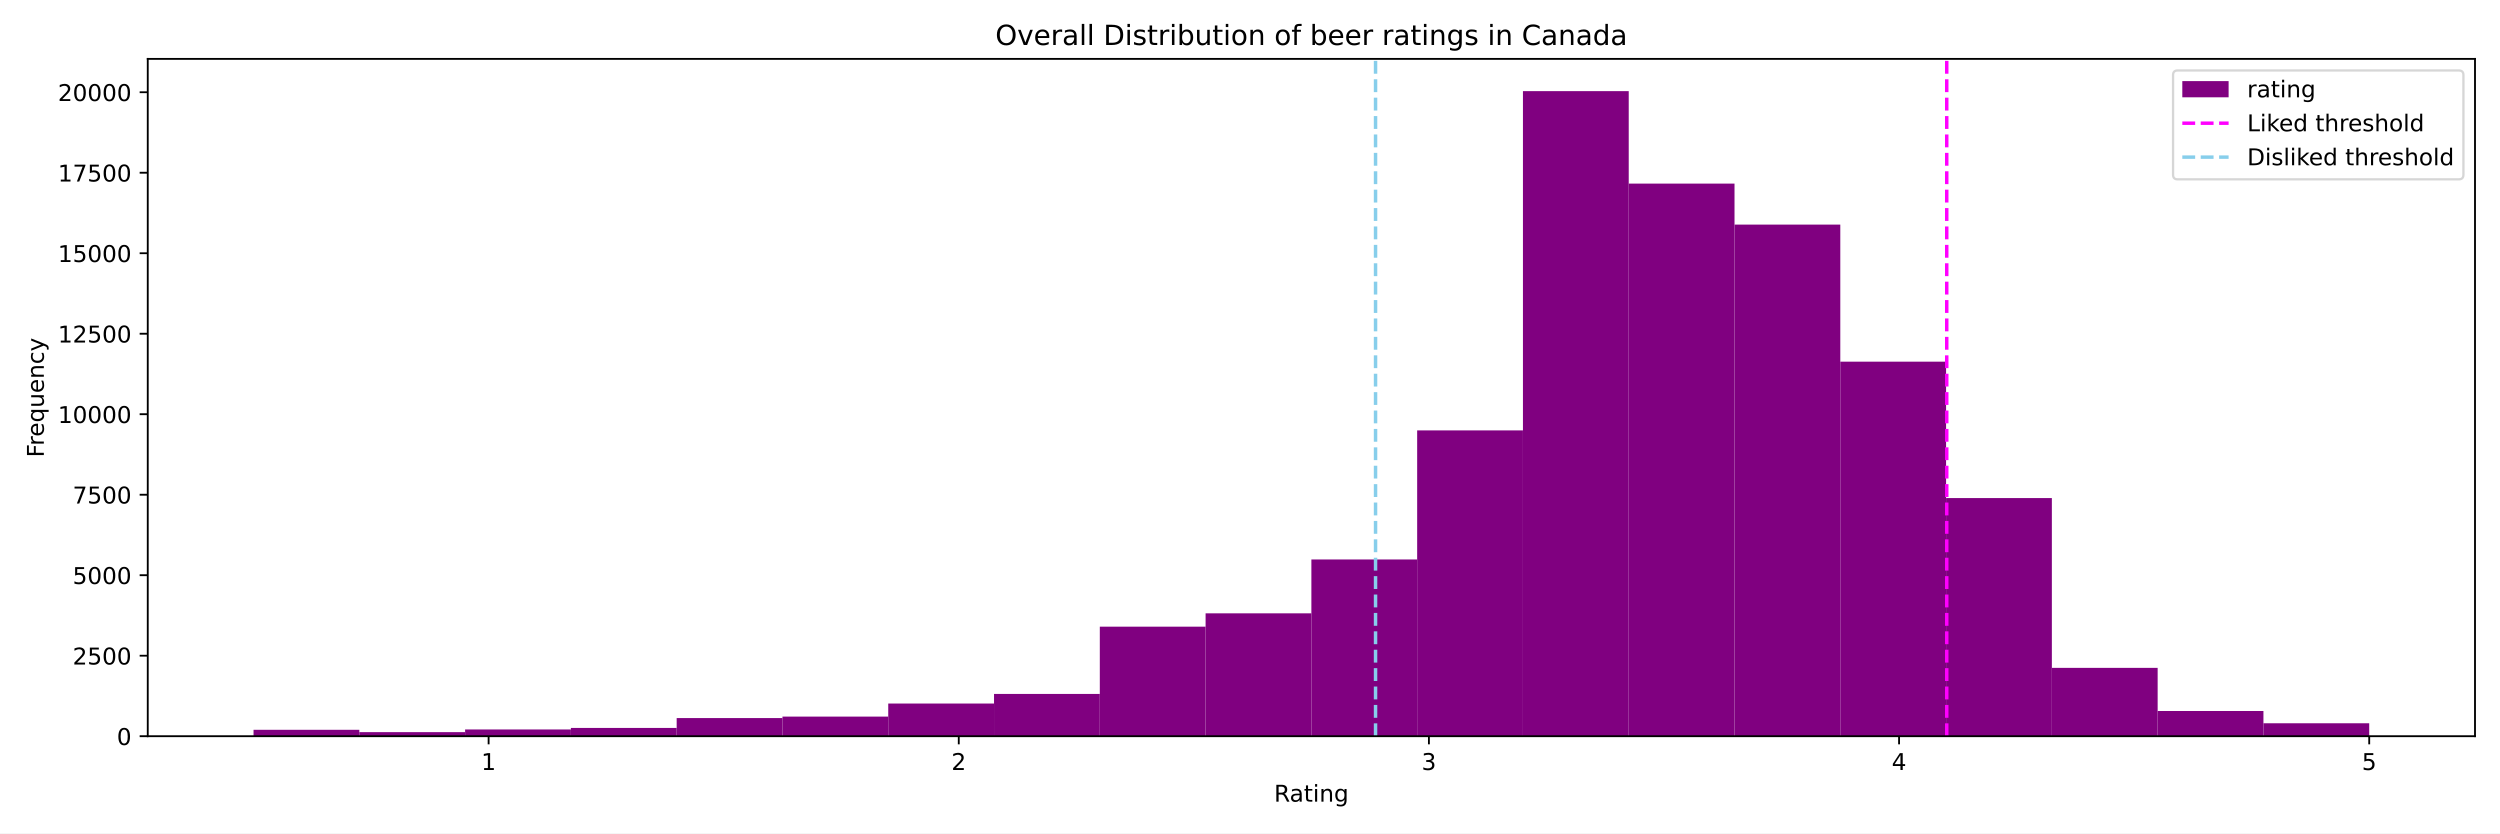
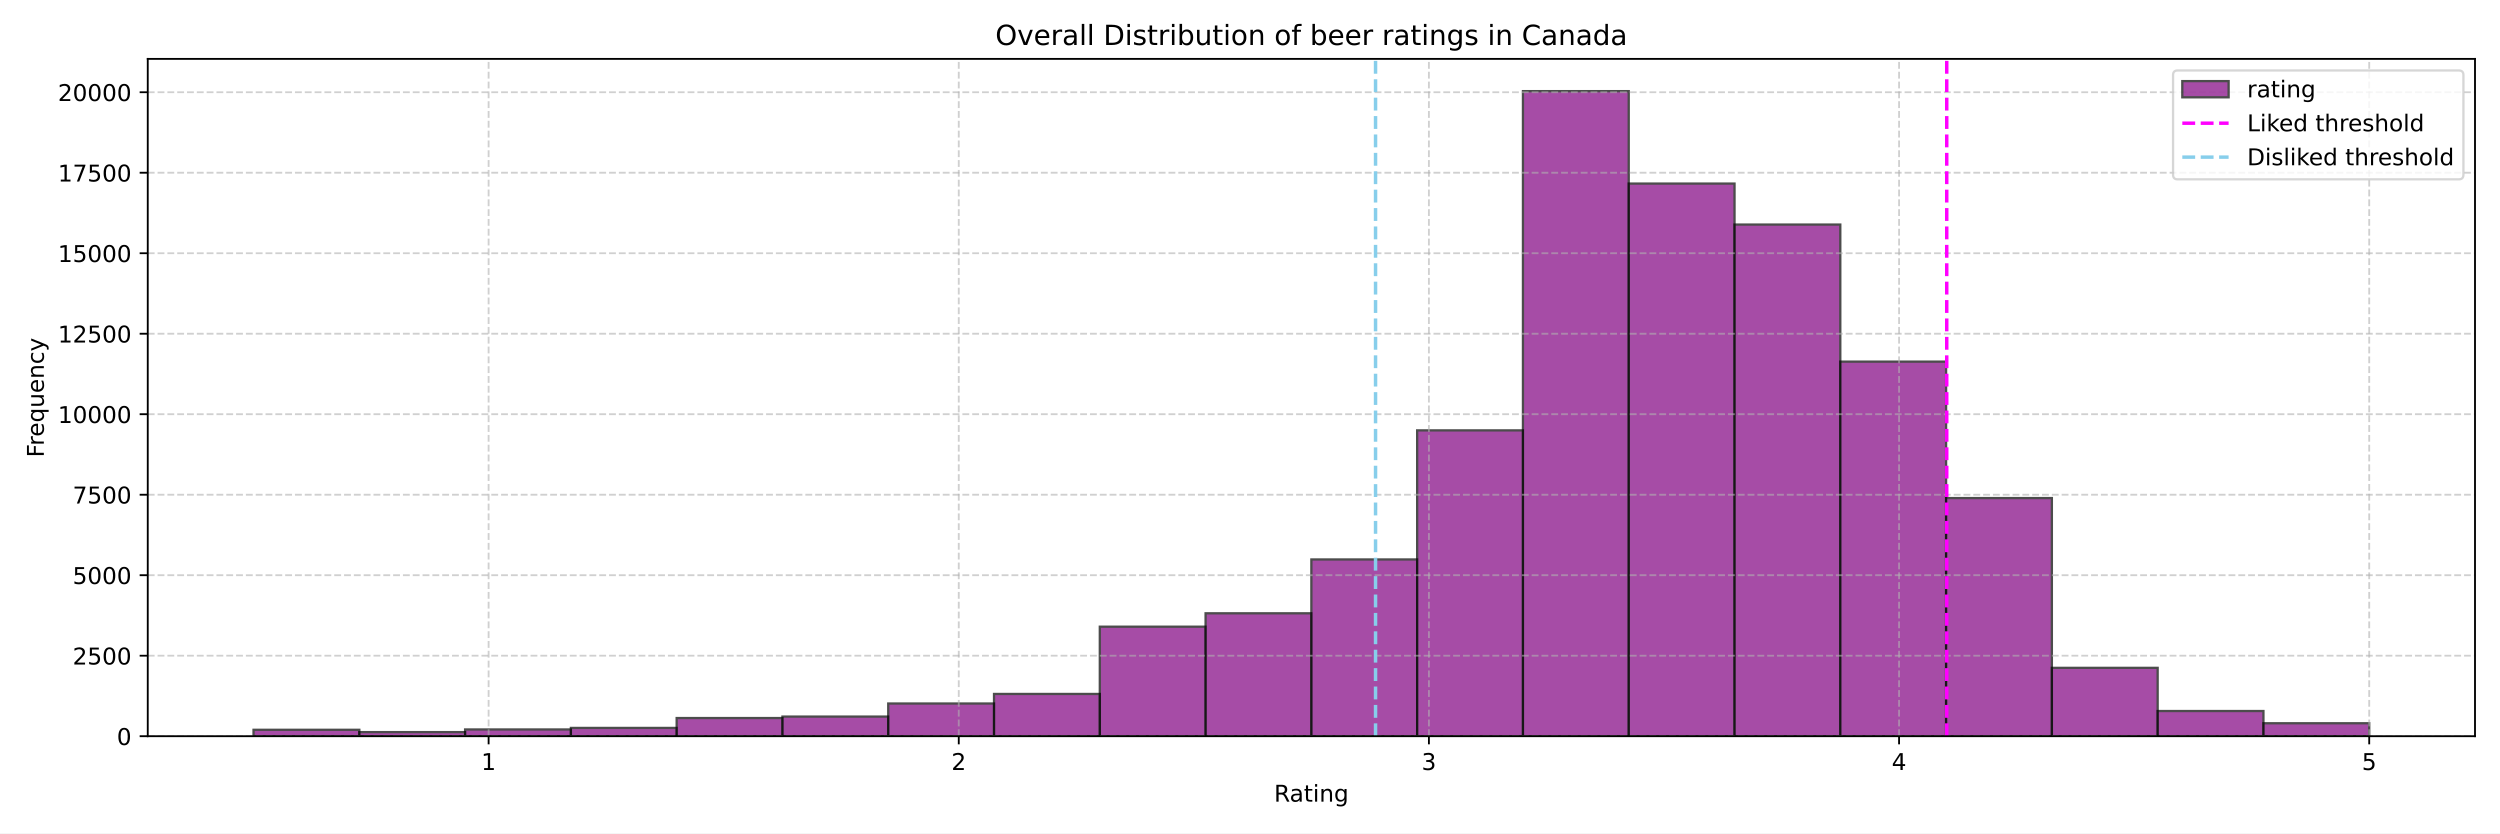
<svg xmlns="http://www.w3.org/2000/svg" xmlns:xlink="http://www.w3.org/1999/xlink" width="1080pt" height="360pt" viewBox="0 0 1080 360" version="1.1">
  <defs>
    <style type="text/css">*{stroke-linejoin: round; stroke-linecap: butt}</style>
  </defs>
  <g id="figure_1">
    <g id="patch_1">
      <path d="M 0 360  L 1080 360  L 1080 0  L 0 0  z " style="fill: #ffffff" />
    </g>
    <g id="axes_1">
      <g id="patch_2">
        <path d="M 63.83 318.04  L 1069.2 318.04  L 1069.2 25.44  L 63.83 25.44  z " style="fill: #ffffff" />
      </g>
      <g id="patch_3">
-         <path d="M 109.529 318.04  L 155.227 318.04  L 155.227 315.272  L 109.529 315.272  z " clip-path="url(#p0c0023eefe)" style="fill: #800080" />
+         <path d="M 109.529 318.04  L 155.227 318.04  L 155.227 315.272  L 109.529 315.272  z " clip-path="url(#p606b0884b6)" style="fill: #800080; opacity: 0.7; stroke: #000000; stroke-linejoin: miter" />
      </g>
      <g id="patch_4">
-         <path d="M 155.227 318.04  L 200.926 318.04  L 200.926 316.273  L 155.227 316.273  z " clip-path="url(#p0c0023eefe)" style="fill: #800080" />
+         <path d="M 155.227 318.04  L 200.926 318.04  L 200.926 316.273  L 155.227 316.273  z " clip-path="url(#p606b0884b6)" style="fill: #800080; opacity: 0.7; stroke: #000000; stroke-linejoin: miter" />
      </g>
      <g id="patch_5">
-         <path d="M 200.926 318.04  L 246.625 318.04  L 246.625 315.133  L 200.926 315.133  z " clip-path="url(#p0c0023eefe)" style="fill: #800080" />
+         <path d="M 200.926 318.04  L 246.625 318.04  L 246.625 315.133  L 200.926 315.133  z " clip-path="url(#p606b0884b6)" style="fill: #800080; opacity: 0.7; stroke: #000000; stroke-linejoin: miter" />
      </g>
      <g id="patch_6">
-         <path d="M 246.625 318.04  L 292.323 318.04  L 292.323 314.465  L 246.625 314.465  z " clip-path="url(#p0c0023eefe)" style="fill: #800080" />
+         <path d="M 246.625 318.04  L 292.323 318.04  L 292.323 314.465  L 246.625 314.465  z " clip-path="url(#p606b0884b6)" style="fill: #800080; opacity: 0.7; stroke: #000000; stroke-linejoin: miter" />
      </g>
      <g id="patch_7">
-         <path d="M 292.323 318.04  L 338.022 318.04  L 338.022 310.195  L 292.323 310.195  z " clip-path="url(#p0c0023eefe)" style="fill: #800080" />
+         <path d="M 292.323 318.04  L 338.022 318.04  L 338.022 310.195  L 292.323 310.195  z " clip-path="url(#p606b0884b6)" style="fill: #800080; opacity: 0.7; stroke: #000000; stroke-linejoin: miter" />
      </g>
      <g id="patch_8">
-         <path d="M 338.022 318.04  L 383.72 318.04  L 383.72 309.569  L 338.022 309.569  z " clip-path="url(#p0c0023eefe)" style="fill: #800080" />
+         <path d="M 338.022 318.04  L 383.72 318.04  L 383.72 309.569  L 338.022 309.569  z " clip-path="url(#p606b0884b6)" style="fill: #800080; opacity: 0.7; stroke: #000000; stroke-linejoin: miter" />
      </g>
      <g id="patch_9">
-         <path d="M 383.72 318.04  L 429.419 318.04  L 429.419 303.922  L 383.72 303.922  z " clip-path="url(#p0c0023eefe)" style="fill: #800080" />
+         <path d="M 383.72 318.04  L 429.419 318.04  L 429.419 303.922  L 383.72 303.922  z " clip-path="url(#p606b0884b6)" style="fill: #800080; opacity: 0.7; stroke: #000000; stroke-linejoin: miter" />
      </g>
      <g id="patch_10">
-         <path d="M 429.419 318.04  L 475.118 318.04  L 475.118 299.79  L 429.419 299.79  z " clip-path="url(#p0c0023eefe)" style="fill: #800080" />
+         <path d="M 429.419 318.04  L 475.118 318.04  L 475.118 299.79  L 429.419 299.79  z " clip-path="url(#p606b0884b6)" style="fill: #800080; opacity: 0.7; stroke: #000000; stroke-linejoin: miter" />
      </g>
      <g id="patch_11">
-         <path d="M 475.118 318.04  L 520.816 318.04  L 520.816 270.733  L 475.118 270.733  z " clip-path="url(#p0c0023eefe)" style="fill: #800080" />
+         <path d="M 475.118 318.04  L 520.816 318.04  L 520.816 270.733  L 475.118 270.733  z " clip-path="url(#p606b0884b6)" style="fill: #800080; opacity: 0.7; stroke: #000000; stroke-linejoin: miter" />
      </g>
      <g id="patch_12">
-         <path d="M 520.816 318.04  L 566.515 318.04  L 566.515 264.947  L 520.816 264.947  z " clip-path="url(#p0c0023eefe)" style="fill: #800080" />
+         <path d="M 520.816 318.04  L 566.515 318.04  L 566.515 264.947  L 520.816 264.947  z " clip-path="url(#p606b0884b6)" style="fill: #800080; opacity: 0.7; stroke: #000000; stroke-linejoin: miter" />
      </g>
      <g id="patch_13">
-         <path d="M 566.515 318.04  L 612.214 318.04  L 612.214 241.69  L 566.515 241.69  z " clip-path="url(#p0c0023eefe)" style="fill: #800080" />
+         <path d="M 566.515 318.04  L 612.214 318.04  L 612.214 241.69  L 566.515 241.69  z " clip-path="url(#p606b0884b6)" style="fill: #800080; opacity: 0.7; stroke: #000000; stroke-linejoin: miter" />
      </g>
      <g id="patch_14">
-         <path d="M 612.214 318.04  L 657.912 318.04  L 657.912 185.926  L 612.214 185.926  z " clip-path="url(#p0c0023eefe)" style="fill: #800080" />
+         <path d="M 612.214 318.04  L 657.912 318.04  L 657.912 185.926  L 612.214 185.926  z " clip-path="url(#p606b0884b6)" style="fill: #800080; opacity: 0.7; stroke: #000000; stroke-linejoin: miter" />
      </g>
      <g id="patch_15">
-         <path d="M 657.912 318.04  L 703.611 318.04  L 703.611 39.373  L 657.912 39.373  z " clip-path="url(#p0c0023eefe)" style="fill: #800080" />
+         <path d="M 657.912 318.04  L 703.611 318.04  L 703.611 39.373  L 657.912 39.373  z " clip-path="url(#p606b0884b6)" style="fill: #800080; opacity: 0.7; stroke: #000000; stroke-linejoin: miter" />
      </g>
      <g id="patch_16">
-         <path d="M 703.611 318.04  L 749.31 318.04  L 749.31 79.308  L 703.611 79.308  z " clip-path="url(#p0c0023eefe)" style="fill: #800080" />
+         <path d="M 703.611 318.04  L 749.31 318.04  L 749.31 79.308  L 703.611 79.308  z " clip-path="url(#p606b0884b6)" style="fill: #800080; opacity: 0.7; stroke: #000000; stroke-linejoin: miter" />
      </g>
      <g id="patch_17">
-         <path d="M 749.31 318.04  L 795.008 318.04  L 795.008 97.015  L 749.31 97.015  z " clip-path="url(#p0c0023eefe)" style="fill: #800080" />
+         <path d="M 749.31 318.04  L 795.008 318.04  L 795.008 97.015  L 749.31 97.015  z " clip-path="url(#p606b0884b6)" style="fill: #800080; opacity: 0.7; stroke: #000000; stroke-linejoin: miter" />
      </g>
      <g id="patch_18">
-         <path d="M 795.008 318.04  L 840.707 318.04  L 840.707 156.229  L 795.008 156.229  z " clip-path="url(#p0c0023eefe)" style="fill: #800080" />
+         <path d="M 795.008 318.04  L 840.707 318.04  L 840.707 156.229  L 795.008 156.229  z " clip-path="url(#p606b0884b6)" style="fill: #800080; opacity: 0.7; stroke: #000000; stroke-linejoin: miter" />
      </g>
      <g id="patch_19">
-         <path d="M 840.707 318.04  L 886.405 318.04  L 886.405 215.164  L 840.707 215.164  z " clip-path="url(#p0c0023eefe)" style="fill: #800080" />
+         <path d="M 840.707 318.04  L 886.405 318.04  L 886.405 215.164  L 840.707 215.164  z " clip-path="url(#p606b0884b6)" style="fill: #800080; opacity: 0.7; stroke: #000000; stroke-linejoin: miter" />
      </g>
      <g id="patch_20">
-         <path d="M 886.405 318.04  L 932.104 318.04  L 932.104 288.51  L 886.405 288.51  z " clip-path="url(#p0c0023eefe)" style="fill: #800080" />
+         <path d="M 886.405 318.04  L 932.104 318.04  L 932.104 288.51  L 886.405 288.51  z " clip-path="url(#p606b0884b6)" style="fill: #800080; opacity: 0.7; stroke: #000000; stroke-linejoin: miter" />
      </g>
      <g id="patch_21">
-         <path d="M 932.104 318.04  L 977.803 318.04  L 977.803 307.163  L 932.104 307.163  z " clip-path="url(#p0c0023eefe)" style="fill: #800080" />
+         <path d="M 932.104 318.04  L 977.803 318.04  L 977.803 307.163  L 932.104 307.163  z " clip-path="url(#p606b0884b6)" style="fill: #800080; opacity: 0.7; stroke: #000000; stroke-linejoin: miter" />
      </g>
      <g id="patch_22">
-         <path d="M 977.803 318.04  L 1023.501 318.04  L 1023.501 312.448  L 977.803 312.448  z " clip-path="url(#p0c0023eefe)" style="fill: #800080" />
+         <path d="M 977.803 318.04  L 1023.501 318.04  L 1023.501 312.448  L 977.803 312.448  z " clip-path="url(#p606b0884b6)" style="fill: #800080; opacity: 0.7; stroke: #000000; stroke-linejoin: miter" />
      </g>
      <g id="matplotlib.axis_1">
        <g id="xtick_1">
          <g id="line2d_1">
+             <path d="M 211.081 318.04  L 211.081 25.44  " clip-path="url(#p606b0884b6)" style="fill: none; stroke-dasharray: 2.96,1.28; stroke-dashoffset: 0; stroke: #b0b0b0; stroke-opacity: 0.6; stroke-width: 0.8" />
+           </g>
+           <g id="line2d_2">
            <defs>
-               <path id="me914d374ea" d="M 0 0  L 0 3.5  " style="stroke: #000000; stroke-width: 0.8" />
+               <path id="m65dbf6a8a5" d="M 0 0  L 0 3.5  " style="stroke: #000000; stroke-width: 0.8" />
            </defs>
            <g>
-               <use xlink:href="#me914d374ea" x="211.081" y="318.04" style="stroke: #000000; stroke-width: 0.8" />
+               <use xlink:href="#m65dbf6a8a5" x="211.081" y="318.04" style="stroke: #000000; stroke-width: 0.8" />
            </g>
          </g>
          <g id="text_1">
            <g transform="translate(207.8999 332.6384) scale(0.1 -0.1)">
              <defs>
                <path id="DejaVuSans-31" d="M 794 531  L 1825 531  L 1825 4091  L 703 3866  L 703 4441  L 1819 4666  L 2450 4666  L 2450 531  L 3481 531  L 3481 0  L 794 0  L 794 531  z " transform="scale(0.015625)" />
              </defs>
              <use xlink:href="#DejaVuSans-31" />
            </g>
          </g>
        </g>
        <g id="xtick_2">
-           <g id="line2d_2">
-             <g>
-               <use xlink:href="#me914d374ea" x="414.186" y="318.04" style="stroke: #000000; stroke-width: 0.8" />
+           <g id="line2d_3">
+             <path d="M 414.186 318.04  L 414.186 25.44  " clip-path="url(#p606b0884b6)" style="fill: none; stroke-dasharray: 2.96,1.28; stroke-dashoffset: 0; stroke: #b0b0b0; stroke-opacity: 0.6; stroke-width: 0.8" />
+           </g>
+           <g id="line2d_4">
+             <g>
+               <use xlink:href="#m65dbf6a8a5" x="414.186" y="318.04" style="stroke: #000000; stroke-width: 0.8" />
            </g>
          </g>
          <g id="text_2">
            <g transform="translate(411.005 332.6384) scale(0.1 -0.1)">
              <defs>
                <path id="DejaVuSans-32" d="M 1228 531  L 3431 531  L 3431 0  L 469 0  L 469 531  Q 828 903 1448 1529  Q 2069 2156 2228 2338  Q 2531 2678 2651 2914  Q 2772 3150 2772 3378  Q 2772 3750 2511 3984  Q 2250 4219 1831 4219  Q 1534 4219 1204 4116  Q 875 4013 500 3803  L 500 4441  Q 881 4594 1212 4672  Q 1544 4750 1819 4750  Q 2544 4750 2975 4387  Q 3406 4025 3406 3419  Q 3406 3131 3298 2873  Q 3191 2616 2906 2266  Q 2828 2175 2409 1742  Q 1991 1309 1228 531  z " transform="scale(0.015625)" />
              </defs>
              <use xlink:href="#DejaVuSans-32" />
            </g>
          </g>
        </g>
        <g id="xtick_3">
-           <g id="line2d_3">
-             <g>
-               <use xlink:href="#me914d374ea" x="617.291" y="318.04" style="stroke: #000000; stroke-width: 0.8" />
+           <g id="line2d_5">
+             <path d="M 617.291 318.04  L 617.291 25.44  " clip-path="url(#p606b0884b6)" style="fill: none; stroke-dasharray: 2.96,1.28; stroke-dashoffset: 0; stroke: #b0b0b0; stroke-opacity: 0.6; stroke-width: 0.8" />
+           </g>
+           <g id="line2d_6">
+             <g>
+               <use xlink:href="#m65dbf6a8a5" x="617.291" y="318.04" style="stroke: #000000; stroke-width: 0.8" />
            </g>
          </g>
          <g id="text_3">
            <g transform="translate(614.11 332.6384) scale(0.1 -0.1)">
              <defs>
                <path id="DejaVuSans-33" d="M 2597 2516  Q 3050 2419 3304 2112  Q 3559 1806 3559 1356  Q 3559 666 3084 287  Q 2609 -91 1734 -91  Q 1441 -91 1130 -33  Q 819 25 488 141  L 488 750  Q 750 597 1062 519  Q 1375 441 1716 441  Q 2309 441 2620 675  Q 2931 909 2931 1356  Q 2931 1769 2642 2001  Q 2353 2234 1838 2234  L 1294 2234  L 1294 2753  L 1863 2753  Q 2328 2753 2575 2939  Q 2822 3125 2822 3475  Q 2822 3834 2567 4026  Q 2313 4219 1838 4219  Q 1578 4219 1281 4162  Q 984 4106 628 3988  L 628 4550  Q 988 4650 1302 4700  Q 1616 4750 1894 4750  Q 2613 4750 3031 4423  Q 3450 4097 3450 3541  Q 3450 3153 3228 2886  Q 3006 2619 2597 2516  z " transform="scale(0.015625)" />
              </defs>
              <use xlink:href="#DejaVuSans-33" />
            </g>
          </g>
        </g>
        <g id="xtick_4">
-           <g id="line2d_4">
-             <g>
-               <use xlink:href="#me914d374ea" x="820.396" y="318.04" style="stroke: #000000; stroke-width: 0.8" />
+           <g id="line2d_7">
+             <path d="M 820.396 318.04  L 820.396 25.44  " clip-path="url(#p606b0884b6)" style="fill: none; stroke-dasharray: 2.96,1.28; stroke-dashoffset: 0; stroke: #b0b0b0; stroke-opacity: 0.6; stroke-width: 0.8" />
+           </g>
+           <g id="line2d_8">
+             <g>
+               <use xlink:href="#m65dbf6a8a5" x="820.396" y="318.04" style="stroke: #000000; stroke-width: 0.8" />
            </g>
          </g>
          <g id="text_4">
            <g transform="translate(817.2151 332.6384) scale(0.1 -0.1)">
              <defs>
                <path id="DejaVuSans-34" d="M 2419 4116  L 825 1625  L 2419 1625  L 2419 4116  z M 2253 4666  L 3047 4666  L 3047 1625  L 3713 1625  L 3713 1100  L 3047 1100  L 3047 0  L 2419 0  L 2419 1100  L 313 1100  L 313 1709  L 2253 4666  z " transform="scale(0.015625)" />
              </defs>
              <use xlink:href="#DejaVuSans-34" />
            </g>
          </g>
        </g>
        <g id="xtick_5">
-           <g id="line2d_5">
-             <g>
-               <use xlink:href="#me914d374ea" x="1023.501" y="318.04" style="stroke: #000000; stroke-width: 0.8" />
+           <g id="line2d_9">
+             <path d="M 1023.501 318.04  L 1023.501 25.44  " clip-path="url(#p606b0884b6)" style="fill: none; stroke-dasharray: 2.96,1.28; stroke-dashoffset: 0; stroke: #b0b0b0; stroke-opacity: 0.6; stroke-width: 0.8" />
+           </g>
+           <g id="line2d_10">
+             <g>
+               <use xlink:href="#m65dbf6a8a5" x="1023.501" y="318.04" style="stroke: #000000; stroke-width: 0.8" />
            </g>
          </g>
          <g id="text_5">
            <g transform="translate(1020.32 332.6384) scale(0.1 -0.1)">
              <defs>
                <path id="DejaVuSans-35" d="M 691 4666  L 3169 4666  L 3169 4134  L 1269 4134  L 1269 2991  Q 1406 3038 1543 3061  Q 1681 3084 1819 3084  Q 2600 3084 3056 2656  Q 3513 2228 3513 1497  Q 3513 744 3044 326  Q 2575 -91 1722 -91  Q 1428 -91 1123 -41  Q 819 9 494 109  L 494 744  Q 775 591 1075 516  Q 1375 441 1709 441  Q 2250 441 2565 725  Q 2881 1009 2881 1497  Q 2881 1984 2565 2268  Q 2250 2553 1709 2553  Q 1456 2553 1204 2497  Q 953 2441 691 2322  L 691 4666  z " transform="scale(0.015625)" />
              </defs>
              <use xlink:href="#DejaVuSans-35" />
            </g>
          </g>
        </g>
        <g id="text_6">
          <g transform="translate(550.397 346.3166) scale(0.1 -0.1)">
            <defs>
              <path id="DejaVuSans-52" d="M 2841 2188  Q 3044 2119 3236 1894  Q 3428 1669 3622 1275  L 4263 0  L 3584 0  L 2988 1197  Q 2756 1666 2539 1819  Q 2322 1972 1947 1972  L 1259 1972  L 1259 0  L 628 0  L 628 4666  L 2053 4666  Q 2853 4666 3247 4331  Q 3641 3997 3641 3322  Q 3641 2881 3436 2590  Q 3231 2300 2841 2188  z M 1259 4147  L 1259 2491  L 2053 2491  Q 2509 2491 2742 2702  Q 2975 2913 2975 3322  Q 2975 3731 2742 3939  Q 2509 4147 2053 4147  L 1259 4147  z " transform="scale(0.015625)" />
              <path id="DejaVuSans-61" d="M 2194 1759  Q 1497 1759 1228 1600  Q 959 1441 959 1056  Q 959 750 1161 570  Q 1363 391 1709 391  Q 2188 391 2477 730  Q 2766 1069 2766 1631  L 2766 1759  L 2194 1759  z M 3341 1997  L 3341 0  L 2766 0  L 2766 531  Q 2569 213 2275 61  Q 1981 -91 1556 -91  Q 1019 -91 701 211  Q 384 513 384 1019  Q 384 1609 779 1909  Q 1175 2209 1959 2209  L 2766 2209  L 2766 2266  Q 2766 2663 2505 2880  Q 2244 3097 1772 3097  Q 1472 3097 1187 3025  Q 903 2953 641 2809  L 641 3341  Q 956 3463 1253 3523  Q 1550 3584 1831 3584  Q 2591 3584 2966 3190  Q 3341 2797 3341 1997  z " transform="scale(0.015625)" />
              <path id="DejaVuSans-74" d="M 1172 4494  L 1172 3500  L 2356 3500  L 2356 3053  L 1172 3053  L 1172 1153  Q 1172 725 1289 603  Q 1406 481 1766 481  L 2356 481  L 2356 0  L 1766 0  Q 1100 0 847 248  Q 594 497 594 1153  L 594 3053  L 172 3053  L 172 3500  L 594 3500  L 594 4494  L 1172 4494  z " transform="scale(0.015625)" />
              <path id="DejaVuSans-69" d="M 603 3500  L 1178 3500  L 1178 0  L 603 0  L 603 3500  z M 603 4863  L 1178 4863  L 1178 4134  L 603 4134  L 603 4863  z " transform="scale(0.015625)" />
              <path id="DejaVuSans-6e" d="M 3513 2113  L 3513 0  L 2938 0  L 2938 2094  Q 2938 2591 2744 2837  Q 2550 3084 2163 3084  Q 1697 3084 1428 2787  Q 1159 2491 1159 1978  L 1159 0  L 581 0  L 581 3500  L 1159 3500  L 1159 2956  Q 1366 3272 1645 3428  Q 1925 3584 2291 3584  Q 2894 3584 3203 3211  Q 3513 2838 3513 2113  z " transform="scale(0.015625)" />
              <path id="DejaVuSans-67" d="M 2906 1791  Q 2906 2416 2648 2759  Q 2391 3103 1925 3103  Q 1463 3103 1205 2759  Q 947 2416 947 1791  Q 947 1169 1205 825  Q 1463 481 1925 481  Q 2391 481 2648 825  Q 2906 1169 2906 1791  z M 3481 434  Q 3481 -459 3084 -895  Q 2688 -1331 1869 -1331  Q 1566 -1331 1297 -1286  Q 1028 -1241 775 -1147  L 775 -588  Q 1028 -725 1275 -790  Q 1522 -856 1778 -856  Q 2344 -856 2625 -561  Q 2906 -266 2906 331  L 2906 616  Q 2728 306 2450 153  Q 2172 0 1784 0  Q 1141 0 747 490  Q 353 981 353 1791  Q 353 2603 747 3093  Q 1141 3584 1784 3584  Q 2172 3584 2450 3431  Q 2728 3278 2906 2969  L 2906 3500  L 3481 3500  L 3481 434  z " transform="scale(0.015625)" />
            </defs>
            <use xlink:href="#DejaVuSans-52" />
            <use xlink:href="#DejaVuSans-61" x="67.232" />
            <use xlink:href="#DejaVuSans-74" x="128.512" />
            <use xlink:href="#DejaVuSans-69" x="167.721" />
            <use xlink:href="#DejaVuSans-6e" x="195.504" />
            <use xlink:href="#DejaVuSans-67" x="258.883" />
          </g>
        </g>
      </g>
      <g id="matplotlib.axis_2">
        <g id="ytick_1">
-           <g id="line2d_6">
+           <g id="line2d_11">
+             <path d="M 63.83 318.04  L 1069.2 318.04  " clip-path="url(#p606b0884b6)" style="fill: none; stroke-dasharray: 2.96,1.28; stroke-dashoffset: 0; stroke: #b0b0b0; stroke-opacity: 0.6; stroke-width: 0.8" />
+           </g>
+           <g id="line2d_12">
            <defs>
-               <path id="m3b66971571" d="M 0 0  L -3.5 0  " style="stroke: #000000; stroke-width: 0.8" />
+               <path id="m423d194cde" d="M 0 0  L -3.5 0  " style="stroke: #000000; stroke-width: 0.8" />
            </defs>
            <g>
-               <use xlink:href="#m3b66971571" x="63.83" y="318.04" style="stroke: #000000; stroke-width: 0.8" />
+               <use xlink:href="#m423d194cde" x="63.83" y="318.04" style="stroke: #000000; stroke-width: 0.8" />
            </g>
          </g>
          <g id="text_7">
            <g transform="translate(50.4675 321.8392) scale(0.1 -0.1)">
              <defs>
                <path id="DejaVuSans-30" d="M 2034 4250  Q 1547 4250 1301 3770  Q 1056 3291 1056 2328  Q 1056 1369 1301 889  Q 1547 409 2034 409  Q 2525 409 2770 889  Q 3016 1369 3016 2328  Q 3016 3291 2770 3770  Q 2525 4250 2034 4250  z M 2034 4750  Q 2819 4750 3233 4129  Q 3647 3509 3647 2328  Q 3647 1150 3233 529  Q 2819 -91 2034 -91  Q 1250 -91 836 529  Q 422 1150 422 2328  Q 422 3509 836 4129  Q 1250 4750 2034 4750  z " transform="scale(0.015625)" />
              </defs>
              <use xlink:href="#DejaVuSans-30" />
            </g>
          </g>
        </g>
        <g id="ytick_2">
-           <g id="line2d_7">
-             <g>
-               <use xlink:href="#m3b66971571" x="63.83" y="283.266" style="stroke: #000000; stroke-width: 0.8" />
+           <g id="line2d_13">
+             <path d="M 63.83 283.266  L 1069.2 283.266  " clip-path="url(#p606b0884b6)" style="fill: none; stroke-dasharray: 2.96,1.28; stroke-dashoffset: 0; stroke: #b0b0b0; stroke-opacity: 0.6; stroke-width: 0.8" />
+           </g>
+           <g id="line2d_14">
+             <g>
+               <use xlink:href="#m423d194cde" x="63.83" y="283.266" style="stroke: #000000; stroke-width: 0.8" />
            </g>
          </g>
          <g id="text_8">
            <g transform="translate(31.38 287.065) scale(0.1 -0.1)">
              <use xlink:href="#DejaVuSans-32" />
              <use xlink:href="#DejaVuSans-35" x="63.623" />
              <use xlink:href="#DejaVuSans-30" x="127.246" />
              <use xlink:href="#DejaVuSans-30" x="190.869" />
            </g>
          </g>
        </g>
        <g id="ytick_3">
-           <g id="line2d_8">
-             <g>
-               <use xlink:href="#m3b66971571" x="63.83" y="248.492" style="stroke: #000000; stroke-width: 0.8" />
+           <g id="line2d_15">
+             <path d="M 63.83 248.492  L 1069.2 248.492  " clip-path="url(#p606b0884b6)" style="fill: none; stroke-dasharray: 2.96,1.28; stroke-dashoffset: 0; stroke: #b0b0b0; stroke-opacity: 0.6; stroke-width: 0.8" />
+           </g>
+           <g id="line2d_16">
+             <g>
+               <use xlink:href="#m423d194cde" x="63.83" y="248.492" style="stroke: #000000; stroke-width: 0.8" />
            </g>
          </g>
          <g id="text_9">
            <g transform="translate(31.38 252.2908) scale(0.1 -0.1)">
              <use xlink:href="#DejaVuSans-35" />
              <use xlink:href="#DejaVuSans-30" x="63.623" />
              <use xlink:href="#DejaVuSans-30" x="127.246" />
              <use xlink:href="#DejaVuSans-30" x="190.869" />
            </g>
          </g>
        </g>
        <g id="ytick_4">
-           <g id="line2d_9">
-             <g>
-               <use xlink:href="#m3b66971571" x="63.83" y="213.717" style="stroke: #000000; stroke-width: 0.8" />
+           <g id="line2d_17">
+             <path d="M 63.83 213.717  L 1069.2 213.717  " clip-path="url(#p606b0884b6)" style="fill: none; stroke-dasharray: 2.96,1.28; stroke-dashoffset: 0; stroke: #b0b0b0; stroke-opacity: 0.6; stroke-width: 0.8" />
+           </g>
+           <g id="line2d_18">
+             <g>
+               <use xlink:href="#m423d194cde" x="63.83" y="213.717" style="stroke: #000000; stroke-width: 0.8" />
            </g>
          </g>
          <g id="text_10">
            <g transform="translate(31.38 217.5166) scale(0.1 -0.1)">
              <defs>
                <path id="DejaVuSans-37" d="M 525 4666  L 3525 4666  L 3525 4397  L 1831 0  L 1172 0  L 2766 4134  L 525 4134  L 525 4666  z " transform="scale(0.015625)" />
              </defs>
              <use xlink:href="#DejaVuSans-37" />
              <use xlink:href="#DejaVuSans-35" x="63.623" />
              <use xlink:href="#DejaVuSans-30" x="127.246" />
              <use xlink:href="#DejaVuSans-30" x="190.869" />
            </g>
          </g>
        </g>
        <g id="ytick_5">
-           <g id="line2d_10">
-             <g>
-               <use xlink:href="#m3b66971571" x="63.83" y="178.943" style="stroke: #000000; stroke-width: 0.8" />
+           <g id="line2d_19">
+             <path d="M 63.83 178.943  L 1069.2 178.943  " clip-path="url(#p606b0884b6)" style="fill: none; stroke-dasharray: 2.96,1.28; stroke-dashoffset: 0; stroke: #b0b0b0; stroke-opacity: 0.6; stroke-width: 0.8" />
+           </g>
+           <g id="line2d_20">
+             <g>
+               <use xlink:href="#m423d194cde" x="63.83" y="178.943" style="stroke: #000000; stroke-width: 0.8" />
            </g>
          </g>
          <g id="text_11">
            <g transform="translate(25.0175 182.7423) scale(0.1 -0.1)">
              <use xlink:href="#DejaVuSans-31" />
              <use xlink:href="#DejaVuSans-30" x="63.623" />
              <use xlink:href="#DejaVuSans-30" x="127.246" />
              <use xlink:href="#DejaVuSans-30" x="190.869" />
              <use xlink:href="#DejaVuSans-30" x="254.492" />
            </g>
          </g>
        </g>
        <g id="ytick_6">
-           <g id="line2d_11">
-             <g>
-               <use xlink:href="#m3b66971571" x="63.83" y="144.169" style="stroke: #000000; stroke-width: 0.8" />
+           <g id="line2d_21">
+             <path d="M 63.83 144.169  L 1069.2 144.169  " clip-path="url(#p606b0884b6)" style="fill: none; stroke-dasharray: 2.96,1.28; stroke-dashoffset: 0; stroke: #b0b0b0; stroke-opacity: 0.6; stroke-width: 0.8" />
+           </g>
+           <g id="line2d_22">
+             <g>
+               <use xlink:href="#m423d194cde" x="63.83" y="144.169" style="stroke: #000000; stroke-width: 0.8" />
            </g>
          </g>
          <g id="text_12">
            <g transform="translate(25.0175 147.9681) scale(0.1 -0.1)">
              <use xlink:href="#DejaVuSans-31" />
              <use xlink:href="#DejaVuSans-32" x="63.623" />
              <use xlink:href="#DejaVuSans-35" x="127.246" />
              <use xlink:href="#DejaVuSans-30" x="190.869" />
              <use xlink:href="#DejaVuSans-30" x="254.492" />
            </g>
          </g>
        </g>
        <g id="ytick_7">
-           <g id="line2d_12">
-             <g>
-               <use xlink:href="#m3b66971571" x="63.83" y="109.395" style="stroke: #000000; stroke-width: 0.8" />
+           <g id="line2d_23">
+             <path d="M 63.83 109.395  L 1069.2 109.395  " clip-path="url(#p606b0884b6)" style="fill: none; stroke-dasharray: 2.96,1.28; stroke-dashoffset: 0; stroke: #b0b0b0; stroke-opacity: 0.6; stroke-width: 0.8" />
+           </g>
+           <g id="line2d_24">
+             <g>
+               <use xlink:href="#m423d194cde" x="63.83" y="109.395" style="stroke: #000000; stroke-width: 0.8" />
            </g>
          </g>
          <g id="text_13">
            <g transform="translate(25.0175 113.1939) scale(0.1 -0.1)">
              <use xlink:href="#DejaVuSans-31" />
              <use xlink:href="#DejaVuSans-35" x="63.623" />
              <use xlink:href="#DejaVuSans-30" x="127.246" />
              <use xlink:href="#DejaVuSans-30" x="190.869" />
              <use xlink:href="#DejaVuSans-30" x="254.492" />
            </g>
          </g>
        </g>
        <g id="ytick_8">
-           <g id="line2d_13">
-             <g>
-               <use xlink:href="#m3b66971571" x="63.83" y="74.62" style="stroke: #000000; stroke-width: 0.8" />
+           <g id="line2d_25">
+             <path d="M 63.83 74.62  L 1069.2 74.62  " clip-path="url(#p606b0884b6)" style="fill: none; stroke-dasharray: 2.96,1.28; stroke-dashoffset: 0; stroke: #b0b0b0; stroke-opacity: 0.6; stroke-width: 0.8" />
+           </g>
+           <g id="line2d_26">
+             <g>
+               <use xlink:href="#m423d194cde" x="63.83" y="74.62" style="stroke: #000000; stroke-width: 0.8" />
            </g>
          </g>
          <g id="text_14">
            <g transform="translate(25.0175 78.4197) scale(0.1 -0.1)">
              <use xlink:href="#DejaVuSans-31" />
              <use xlink:href="#DejaVuSans-37" x="63.623" />
              <use xlink:href="#DejaVuSans-35" x="127.246" />
              <use xlink:href="#DejaVuSans-30" x="190.869" />
              <use xlink:href="#DejaVuSans-30" x="254.492" />
            </g>
          </g>
        </g>
        <g id="ytick_9">
-           <g id="line2d_14">
-             <g>
-               <use xlink:href="#m3b66971571" x="63.83" y="39.846" style="stroke: #000000; stroke-width: 0.8" />
+           <g id="line2d_27">
+             <path d="M 63.83 39.846  L 1069.2 39.846  " clip-path="url(#p606b0884b6)" style="fill: none; stroke-dasharray: 2.96,1.28; stroke-dashoffset: 0; stroke: #b0b0b0; stroke-opacity: 0.6; stroke-width: 0.8" />
+           </g>
+           <g id="line2d_28">
+             <g>
+               <use xlink:href="#m423d194cde" x="63.83" y="39.846" style="stroke: #000000; stroke-width: 0.8" />
            </g>
          </g>
          <g id="text_15">
            <g transform="translate(25.0175 43.64548) scale(0.1 -0.1)">
              <use xlink:href="#DejaVuSans-32" />
              <use xlink:href="#DejaVuSans-30" x="63.623" />
              <use xlink:href="#DejaVuSans-30" x="127.246" />
              <use xlink:href="#DejaVuSans-30" x="190.869" />
              <use xlink:href="#DejaVuSans-30" x="254.492" />
            </g>
          </g>
        </g>
        <g id="text_16">
          <g transform="translate(18.93781 197.5697) rotate(-90) scale(0.1 -0.1)">
            <defs>
              <path id="DejaVuSans-46" d="M 628 4666  L 3309 4666  L 3309 4134  L 1259 4134  L 1259 2759  L 3109 2759  L 3109 2228  L 1259 2228  L 1259 0  L 628 0  L 628 4666  z " transform="scale(0.015625)" />
              <path id="DejaVuSans-72" d="M 2631 2963  Q 2534 3019 2420 3045  Q 2306 3072 2169 3072  Q 1681 3072 1420 2755  Q 1159 2438 1159 1844  L 1159 0  L 581 0  L 581 3500  L 1159 3500  L 1159 2956  Q 1341 3275 1631 3429  Q 1922 3584 2338 3584  Q 2397 3584 2469 3576  Q 2541 3569 2628 3553  L 2631 2963  z " transform="scale(0.015625)" />
              <path id="DejaVuSans-65" d="M 3597 1894  L 3597 1613  L 953 1613  Q 991 1019 1311 708  Q 1631 397 2203 397  Q 2534 397 2845 478  Q 3156 559 3463 722  L 3463 178  Q 3153 47 2828 -22  Q 2503 -91 2169 -91  Q 1331 -91 842 396  Q 353 884 353 1716  Q 353 2575 817 3079  Q 1281 3584 2069 3584  Q 2775 3584 3186 3129  Q 3597 2675 3597 1894  z M 3022 2063  Q 3016 2534 2758 2815  Q 2500 3097 2075 3097  Q 1594 3097 1305 2825  Q 1016 2553 972 2059  L 3022 2063  z " transform="scale(0.015625)" />
              <path id="DejaVuSans-71" d="M 947 1747  Q 947 1113 1208 752  Q 1469 391 1925 391  Q 2381 391 2643 752  Q 2906 1113 2906 1747  Q 2906 2381 2643 2742  Q 2381 3103 1925 3103  Q 1469 3103 1208 2742  Q 947 2381 947 1747  z M 2906 525  Q 2725 213 2448 61  Q 2172 -91 1784 -91  Q 1150 -91 751 415  Q 353 922 353 1747  Q 353 2572 751 3078  Q 1150 3584 1784 3584  Q 2172 3584 2448 3432  Q 2725 3281 2906 2969  L 2906 3500  L 3481 3500  L 3481 -1331  L 2906 -1331  L 2906 525  z " transform="scale(0.015625)" />
              <path id="DejaVuSans-75" d="M 544 1381  L 544 3500  L 1119 3500  L 1119 1403  Q 1119 906 1312 657  Q 1506 409 1894 409  Q 2359 409 2629 706  Q 2900 1003 2900 1516  L 2900 3500  L 3475 3500  L 3475 0  L 2900 0  L 2900 538  Q 2691 219 2414 64  Q 2138 -91 1772 -91  Q 1169 -91 856 284  Q 544 659 544 1381  z M 1991 3584  L 1991 3584  z " transform="scale(0.015625)" />
              <path id="DejaVuSans-63" d="M 3122 3366  L 3122 2828  Q 2878 2963 2633 3030  Q 2388 3097 2138 3097  Q 1578 3097 1268 2742  Q 959 2388 959 1747  Q 959 1106 1268 751  Q 1578 397 2138 397  Q 2388 397 2633 464  Q 2878 531 3122 666  L 3122 134  Q 2881 22 2623 -34  Q 2366 -91 2075 -91  Q 1284 -91 818 406  Q 353 903 353 1747  Q 353 2603 823 3093  Q 1294 3584 2113 3584  Q 2378 3584 2631 3529  Q 2884 3475 3122 3366  z " transform="scale(0.015625)" />
              <path id="DejaVuSans-79" d="M 2059 -325  Q 1816 -950 1584 -1140  Q 1353 -1331 966 -1331  L 506 -1331  L 506 -850  L 844 -850  Q 1081 -850 1212 -737  Q 1344 -625 1503 -206  L 1606 56  L 191 3500  L 800 3500  L 1894 763  L 2988 3500  L 3597 3500  L 2059 -325  z " transform="scale(0.015625)" />
            </defs>
            <use xlink:href="#DejaVuSans-46" />
            <use xlink:href="#DejaVuSans-72" x="50.27" />
            <use xlink:href="#DejaVuSans-65" x="89.133" />
            <use xlink:href="#DejaVuSans-71" x="150.656" />
            <use xlink:href="#DejaVuSans-75" x="214.133" />
            <use xlink:href="#DejaVuSans-65" x="277.512" />
            <use xlink:href="#DejaVuSans-6e" x="339.035" />
            <use xlink:href="#DejaVuSans-63" x="402.414" />
            <use xlink:href="#DejaVuSans-79" x="457.395" />
          </g>
        </g>
      </g>
-       <g id="line2d_15">
-         <path d="M 840.991 318.04  L 840.991 25.44  " clip-path="url(#p0c0023eefe)" style="fill: none; stroke-dasharray: 5.55,2.4; stroke-dashoffset: 0; stroke: #ff00ff; stroke-width: 1.5" />
-       </g>
-       <g id="line2d_16">
-         <path d="M 594.237 318.04  L 594.237 25.44  " clip-path="url(#p0c0023eefe)" style="fill: none; stroke-dasharray: 5.55,2.4; stroke-dashoffset: 0; stroke: #87ceeb; stroke-width: 1.5" />
+       <g id="line2d_29">
+         <path d="M 840.991 318.04  L 840.991 25.44  " clip-path="url(#p606b0884b6)" style="fill: none; stroke-dasharray: 5.55,2.4; stroke-dashoffset: 0; stroke: #ff00ff; stroke-width: 1.5" />
+       </g>
+       <g id="line2d_30">
+         <path d="M 594.237 318.04  L 594.237 25.44  " clip-path="url(#p606b0884b6)" style="fill: none; stroke-dasharray: 5.55,2.4; stroke-dashoffset: 0; stroke: #87ceeb; stroke-width: 1.5" />
      </g>
      <g id="patch_23">
        <path d="M 63.83 318.04  L 63.83 25.44  " style="fill: none; stroke: #000000; stroke-width: 0.8; stroke-linejoin: miter; stroke-linecap: square" />
      </g>
      <g id="patch_24">
        <path d="M 1069.2 318.04  L 1069.2 25.44  " style="fill: none; stroke: #000000; stroke-width: 0.8; stroke-linejoin: miter; stroke-linecap: square" />
      </g>
      <g id="patch_25">
        <path d="M 63.83 318.04  L 1069.2 318.04  " style="fill: none; stroke: #000000; stroke-width: 0.8; stroke-linejoin: miter; stroke-linecap: square" />
      </g>
      <g id="patch_26">
        <path d="M 63.83 25.44  L 1069.2 25.44  " style="fill: none; stroke: #000000; stroke-width: 0.8; stroke-linejoin: miter; stroke-linecap: square" />
      </g>
      <g id="text_17">
        <g transform="translate(429.9841 19.44) scale(0.12 -0.12)">
          <defs>
            <path id="DejaVuSans-4f" d="M 2522 4238  Q 1834 4238 1429 3725  Q 1025 3213 1025 2328  Q 1025 1447 1429 934  Q 1834 422 2522 422  Q 3209 422 3611 934  Q 4013 1447 4013 2328  Q 4013 3213 3611 3725  Q 3209 4238 2522 4238  z M 2522 4750  Q 3503 4750 4090 4092  Q 4678 3434 4678 2328  Q 4678 1225 4090 567  Q 3503 -91 2522 -91  Q 1538 -91 948 565  Q 359 1222 359 2328  Q 359 3434 948 4092  Q 1538 4750 2522 4750  z " transform="scale(0.015625)" />
            <path id="DejaVuSans-76" d="M 191 3500  L 800 3500  L 1894 563  L 2988 3500  L 3597 3500  L 2284 0  L 1503 0  L 191 3500  z " transform="scale(0.015625)" />
            <path id="DejaVuSans-6c" d="M 603 4863  L 1178 4863  L 1178 0  L 603 0  L 603 4863  z " transform="scale(0.015625)" />
            <path id="DejaVuSans-20" transform="scale(0.015625)" />
            <path id="DejaVuSans-44" d="M 1259 4147  L 1259 519  L 2022 519  Q 2988 519 3436 956  Q 3884 1394 3884 2338  Q 3884 3275 3436 3711  Q 2988 4147 2022 4147  L 1259 4147  z M 628 4666  L 1925 4666  Q 3281 4666 3915 4102  Q 4550 3538 4550 2338  Q 4550 1131 3912 565  Q 3275 0 1925 0  L 628 0  L 628 4666  z " transform="scale(0.015625)" />
            <path id="DejaVuSans-73" d="M 2834 3397  L 2834 2853  Q 2591 2978 2328 3040  Q 2066 3103 1784 3103  Q 1356 3103 1142 2972  Q 928 2841 928 2578  Q 928 2378 1081 2264  Q 1234 2150 1697 2047  L 1894 2003  Q 2506 1872 2764 1633  Q 3022 1394 3022 966  Q 3022 478 2636 193  Q 2250 -91 1575 -91  Q 1294 -91 989 -36  Q 684 19 347 128  L 347 722  Q 666 556 975 473  Q 1284 391 1588 391  Q 1994 391 2212 530  Q 2431 669 2431 922  Q 2431 1156 2273 1281  Q 2116 1406 1581 1522  L 1381 1569  Q 847 1681 609 1914  Q 372 2147 372 2553  Q 372 3047 722 3315  Q 1072 3584 1716 3584  Q 2034 3584 2315 3537  Q 2597 3491 2834 3397  z " transform="scale(0.015625)" />
            <path id="DejaVuSans-62" d="M 3116 1747  Q 3116 2381 2855 2742  Q 2594 3103 2138 3103  Q 1681 3103 1420 2742  Q 1159 2381 1159 1747  Q 1159 1113 1420 752  Q 1681 391 2138 391  Q 2594 391 2855 752  Q 3116 1113 3116 1747  z M 1159 2969  Q 1341 3281 1617 3432  Q 1894 3584 2278 3584  Q 2916 3584 3314 3078  Q 3713 2572 3713 1747  Q 3713 922 3314 415  Q 2916 -91 2278 -91  Q 1894 -91 1617 61  Q 1341 213 1159 525  L 1159 0  L 581 0  L 581 4863  L 1159 4863  L 1159 2969  z " transform="scale(0.015625)" />
            <path id="DejaVuSans-6f" d="M 1959 3097  Q 1497 3097 1228 2736  Q 959 2375 959 1747  Q 959 1119 1226 758  Q 1494 397 1959 397  Q 2419 397 2687 759  Q 2956 1122 2956 1747  Q 2956 2369 2687 2733  Q 2419 3097 1959 3097  z M 1959 3584  Q 2709 3584 3137 3096  Q 3566 2609 3566 1747  Q 3566 888 3137 398  Q 2709 -91 1959 -91  Q 1206 -91 779 398  Q 353 888 353 1747  Q 353 2609 779 3096  Q 1206 3584 1959 3584  z " transform="scale(0.015625)" />
            <path id="DejaVuSans-66" d="M 2375 4863  L 2375 4384  L 1825 4384  Q 1516 4384 1395 4259  Q 1275 4134 1275 3809  L 1275 3500  L 2222 3500  L 2222 3053  L 1275 3053  L 1275 0  L 697 0  L 697 3053  L 147 3053  L 147 3500  L 697 3500  L 697 3744  Q 697 4328 969 4595  Q 1241 4863 1831 4863  L 2375 4863  z " transform="scale(0.015625)" />
            <path id="DejaVuSans-43" d="M 4122 4306  L 4122 3641  Q 3803 3938 3442 4084  Q 3081 4231 2675 4231  Q 1875 4231 1450 3742  Q 1025 3253 1025 2328  Q 1025 1406 1450 917  Q 1875 428 2675 428  Q 3081 428 3442 575  Q 3803 722 4122 1019  L 4122 359  Q 3791 134 3420 21  Q 3050 -91 2638 -91  Q 1578 -91 968 557  Q 359 1206 359 2328  Q 359 3453 968 4101  Q 1578 4750 2638 4750  Q 3056 4750 3426 4639  Q 3797 4528 4122 4306  z " transform="scale(0.015625)" />
            <path id="DejaVuSans-64" d="M 2906 2969  L 2906 4863  L 3481 4863  L 3481 0  L 2906 0  L 2906 525  Q 2725 213 2448 61  Q 2172 -91 1784 -91  Q 1150 -91 751 415  Q 353 922 353 1747  Q 353 2572 751 3078  Q 1150 3584 1784 3584  Q 2172 3584 2448 3432  Q 2725 3281 2906 2969  z M 947 1747  Q 947 1113 1208 752  Q 1469 391 1925 391  Q 2381 391 2643 752  Q 2906 1113 2906 1747  Q 2906 2381 2643 2742  Q 2381 3103 1925 3103  Q 1469 3103 1208 2742  Q 947 2381 947 1747  z " transform="scale(0.015625)" />
          </defs>
          <use xlink:href="#DejaVuSans-4f" />
          <use xlink:href="#DejaVuSans-76" x="78.711" />
          <use xlink:href="#DejaVuSans-65" x="137.891" />
          <use xlink:href="#DejaVuSans-72" x="199.414" />
          <use xlink:href="#DejaVuSans-61" x="240.527" />
          <use xlink:href="#DejaVuSans-6c" x="301.807" />
          <use xlink:href="#DejaVuSans-6c" x="329.59" />
          <use xlink:href="#DejaVuSans-20" x="357.373" />
          <use xlink:href="#DejaVuSans-44" x="389.16" />
          <use xlink:href="#DejaVuSans-69" x="466.162" />
          <use xlink:href="#DejaVuSans-73" x="493.945" />
          <use xlink:href="#DejaVuSans-74" x="546.045" />
          <use xlink:href="#DejaVuSans-72" x="585.254" />
          <use xlink:href="#DejaVuSans-69" x="626.367" />
          <use xlink:href="#DejaVuSans-62" x="654.15" />
          <use xlink:href="#DejaVuSans-75" x="717.627" />
          <use xlink:href="#DejaVuSans-74" x="781.006" />
          <use xlink:href="#DejaVuSans-69" x="820.215" />
          <use xlink:href="#DejaVuSans-6f" x="847.998" />
          <use xlink:href="#DejaVuSans-6e" x="909.18" />
          <use xlink:href="#DejaVuSans-20" x="972.559" />
          <use xlink:href="#DejaVuSans-6f" x="1004.346" />
          <use xlink:href="#DejaVuSans-66" x="1065.527" />
          <use xlink:href="#DejaVuSans-20" x="1100.732" />
          <use xlink:href="#DejaVuSans-62" x="1132.52" />
          <use xlink:href="#DejaVuSans-65" x="1195.996" />
          <use xlink:href="#DejaVuSans-65" x="1257.52" />
          <use xlink:href="#DejaVuSans-72" x="1319.043" />
          <use xlink:href="#DejaVuSans-20" x="1360.156" />
          <use xlink:href="#DejaVuSans-72" x="1391.943" />
          <use xlink:href="#DejaVuSans-61" x="1433.057" />
          <use xlink:href="#DejaVuSans-74" x="1494.336" />
          <use xlink:href="#DejaVuSans-69" x="1533.545" />
          <use xlink:href="#DejaVuSans-6e" x="1561.328" />
          <use xlink:href="#DejaVuSans-67" x="1624.707" />
          <use xlink:href="#DejaVuSans-73" x="1688.184" />
          <use xlink:href="#DejaVuSans-20" x="1740.283" />
          <use xlink:href="#DejaVuSans-69" x="1772.07" />
          <use xlink:href="#DejaVuSans-6e" x="1799.854" />
          <use xlink:href="#DejaVuSans-20" x="1863.232" />
          <use xlink:href="#DejaVuSans-43" x="1895.02" />
          <use xlink:href="#DejaVuSans-61" x="1964.844" />
          <use xlink:href="#DejaVuSans-6e" x="2026.123" />
          <use xlink:href="#DejaVuSans-61" x="2089.502" />
          <use xlink:href="#DejaVuSans-64" x="2150.781" />
          <use xlink:href="#DejaVuSans-61" x="2214.258" />
        </g>
      </g>
      <g id="legend_1">
        <g id="patch_27">
          <path d="M 940.759 77.474  L 1062.2 77.474  Q 1064.2 77.474 1064.2 75.474  L 1064.2 32.44  Q 1064.2 30.44 1062.2 30.44  L 940.759 30.44  Q 938.759 30.44 938.759 32.44  L 938.759 75.474  Q 938.759 77.474 940.759 77.474  z " style="fill: #ffffff; opacity: 0.8; stroke: #cccccc; stroke-linejoin: miter" />
        </g>
        <g id="patch_28">
-           <path d="M 942.759 42.038  L 962.759 42.038  L 962.759 35.038  L 942.759 35.038  z " style="fill: #800080" />
+           <path d="M 942.759 42.038  L 962.759 42.038  L 962.759 35.038  L 942.759 35.038  z " style="fill: #800080; opacity: 0.7; stroke: #000000; stroke-linejoin: miter" />
        </g>
        <g id="text_18">
          <g transform="translate(970.7594 42.03844) scale(0.1 -0.1)">
            <use xlink:href="#DejaVuSans-72" />
            <use xlink:href="#DejaVuSans-61" x="41.113" />
            <use xlink:href="#DejaVuSans-74" x="102.393" />
            <use xlink:href="#DejaVuSans-69" x="141.602" />
            <use xlink:href="#DejaVuSans-6e" x="169.385" />
            <use xlink:href="#DejaVuSans-67" x="232.764" />
          </g>
        </g>
-         <g id="line2d_17">
+         <g id="line2d_31">
          <path d="M 942.759 53.217  L 952.759 53.217  L 962.759 53.217  " style="fill: none; stroke-dasharray: 5.55,2.4; stroke-dashoffset: 0; stroke: #ff00ff; stroke-width: 1.5" />
        </g>
        <g id="text_19">
          <g transform="translate(970.7594 56.71656) scale(0.1 -0.1)">
            <defs>
              <path id="DejaVuSans-4c" d="M 628 4666  L 1259 4666  L 1259 531  L 3531 531  L 3531 0  L 628 0  L 628 4666  z " transform="scale(0.015625)" />
              <path id="DejaVuSans-6b" d="M 581 4863  L 1159 4863  L 1159 1991  L 2875 3500  L 3609 3500  L 1753 1863  L 3688 0  L 2938 0  L 1159 1709  L 1159 0  L 581 0  L 581 4863  z " transform="scale(0.015625)" />
              <path id="DejaVuSans-68" d="M 3513 2113  L 3513 0  L 2938 0  L 2938 2094  Q 2938 2591 2744 2837  Q 2550 3084 2163 3084  Q 1697 3084 1428 2787  Q 1159 2491 1159 1978  L 1159 0  L 581 0  L 581 4863  L 1159 4863  L 1159 2956  Q 1366 3272 1645 3428  Q 1925 3584 2291 3584  Q 2894 3584 3203 3211  Q 3513 2838 3513 2113  z " transform="scale(0.015625)" />
            </defs>
            <use xlink:href="#DejaVuSans-4c" />
            <use xlink:href="#DejaVuSans-69" x="55.713" />
            <use xlink:href="#DejaVuSans-6b" x="83.496" />
            <use xlink:href="#DejaVuSans-65" x="137.781" />
            <use xlink:href="#DejaVuSans-64" x="199.305" />
            <use xlink:href="#DejaVuSans-20" x="262.781" />
            <use xlink:href="#DejaVuSans-74" x="294.568" />
            <use xlink:href="#DejaVuSans-68" x="333.777" />
            <use xlink:href="#DejaVuSans-72" x="397.156" />
            <use xlink:href="#DejaVuSans-65" x="436.02" />
            <use xlink:href="#DejaVuSans-73" x="497.543" />
            <use xlink:href="#DejaVuSans-68" x="549.643" />
            <use xlink:href="#DejaVuSans-6f" x="613.021" />
            <use xlink:href="#DejaVuSans-6c" x="674.203" />
            <use xlink:href="#DejaVuSans-64" x="701.986" />
          </g>
        </g>
-         <g id="line2d_18">
+         <g id="line2d_32">
          <path d="M 942.759 67.895  L 952.759 67.895  L 962.759 67.895  " style="fill: none; stroke-dasharray: 5.55,2.4; stroke-dashoffset: 0; stroke: #87ceeb; stroke-width: 1.5" />
        </g>
        <g id="text_20">
          <g transform="translate(970.7594 71.39469) scale(0.1 -0.1)">
            <use xlink:href="#DejaVuSans-44" />
            <use xlink:href="#DejaVuSans-69" x="77.002" />
            <use xlink:href="#DejaVuSans-73" x="104.785" />
            <use xlink:href="#DejaVuSans-6c" x="156.885" />
            <use xlink:href="#DejaVuSans-69" x="184.668" />
            <use xlink:href="#DejaVuSans-6b" x="212.451" />
            <use xlink:href="#DejaVuSans-65" x="266.736" />
            <use xlink:href="#DejaVuSans-64" x="328.26" />
            <use xlink:href="#DejaVuSans-20" x="391.736" />
            <use xlink:href="#DejaVuSans-74" x="423.523" />
            <use xlink:href="#DejaVuSans-68" x="462.732" />
            <use xlink:href="#DejaVuSans-72" x="526.111" />
            <use xlink:href="#DejaVuSans-65" x="564.975" />
            <use xlink:href="#DejaVuSans-73" x="626.498" />
            <use xlink:href="#DejaVuSans-68" x="678.598" />
            <use xlink:href="#DejaVuSans-6f" x="741.977" />
            <use xlink:href="#DejaVuSans-6c" x="803.158" />
            <use xlink:href="#DejaVuSans-64" x="830.941" />
          </g>
        </g>
      </g>
    </g>
  </g>
  <defs>
-     <clipPath id="p0c0023eefe">
+     <clipPath id="p606b0884b6">
      <rect x="63.83" y="25.44" width="1005.37" height="292.6" />
    </clipPath>
  </defs>
</svg>
